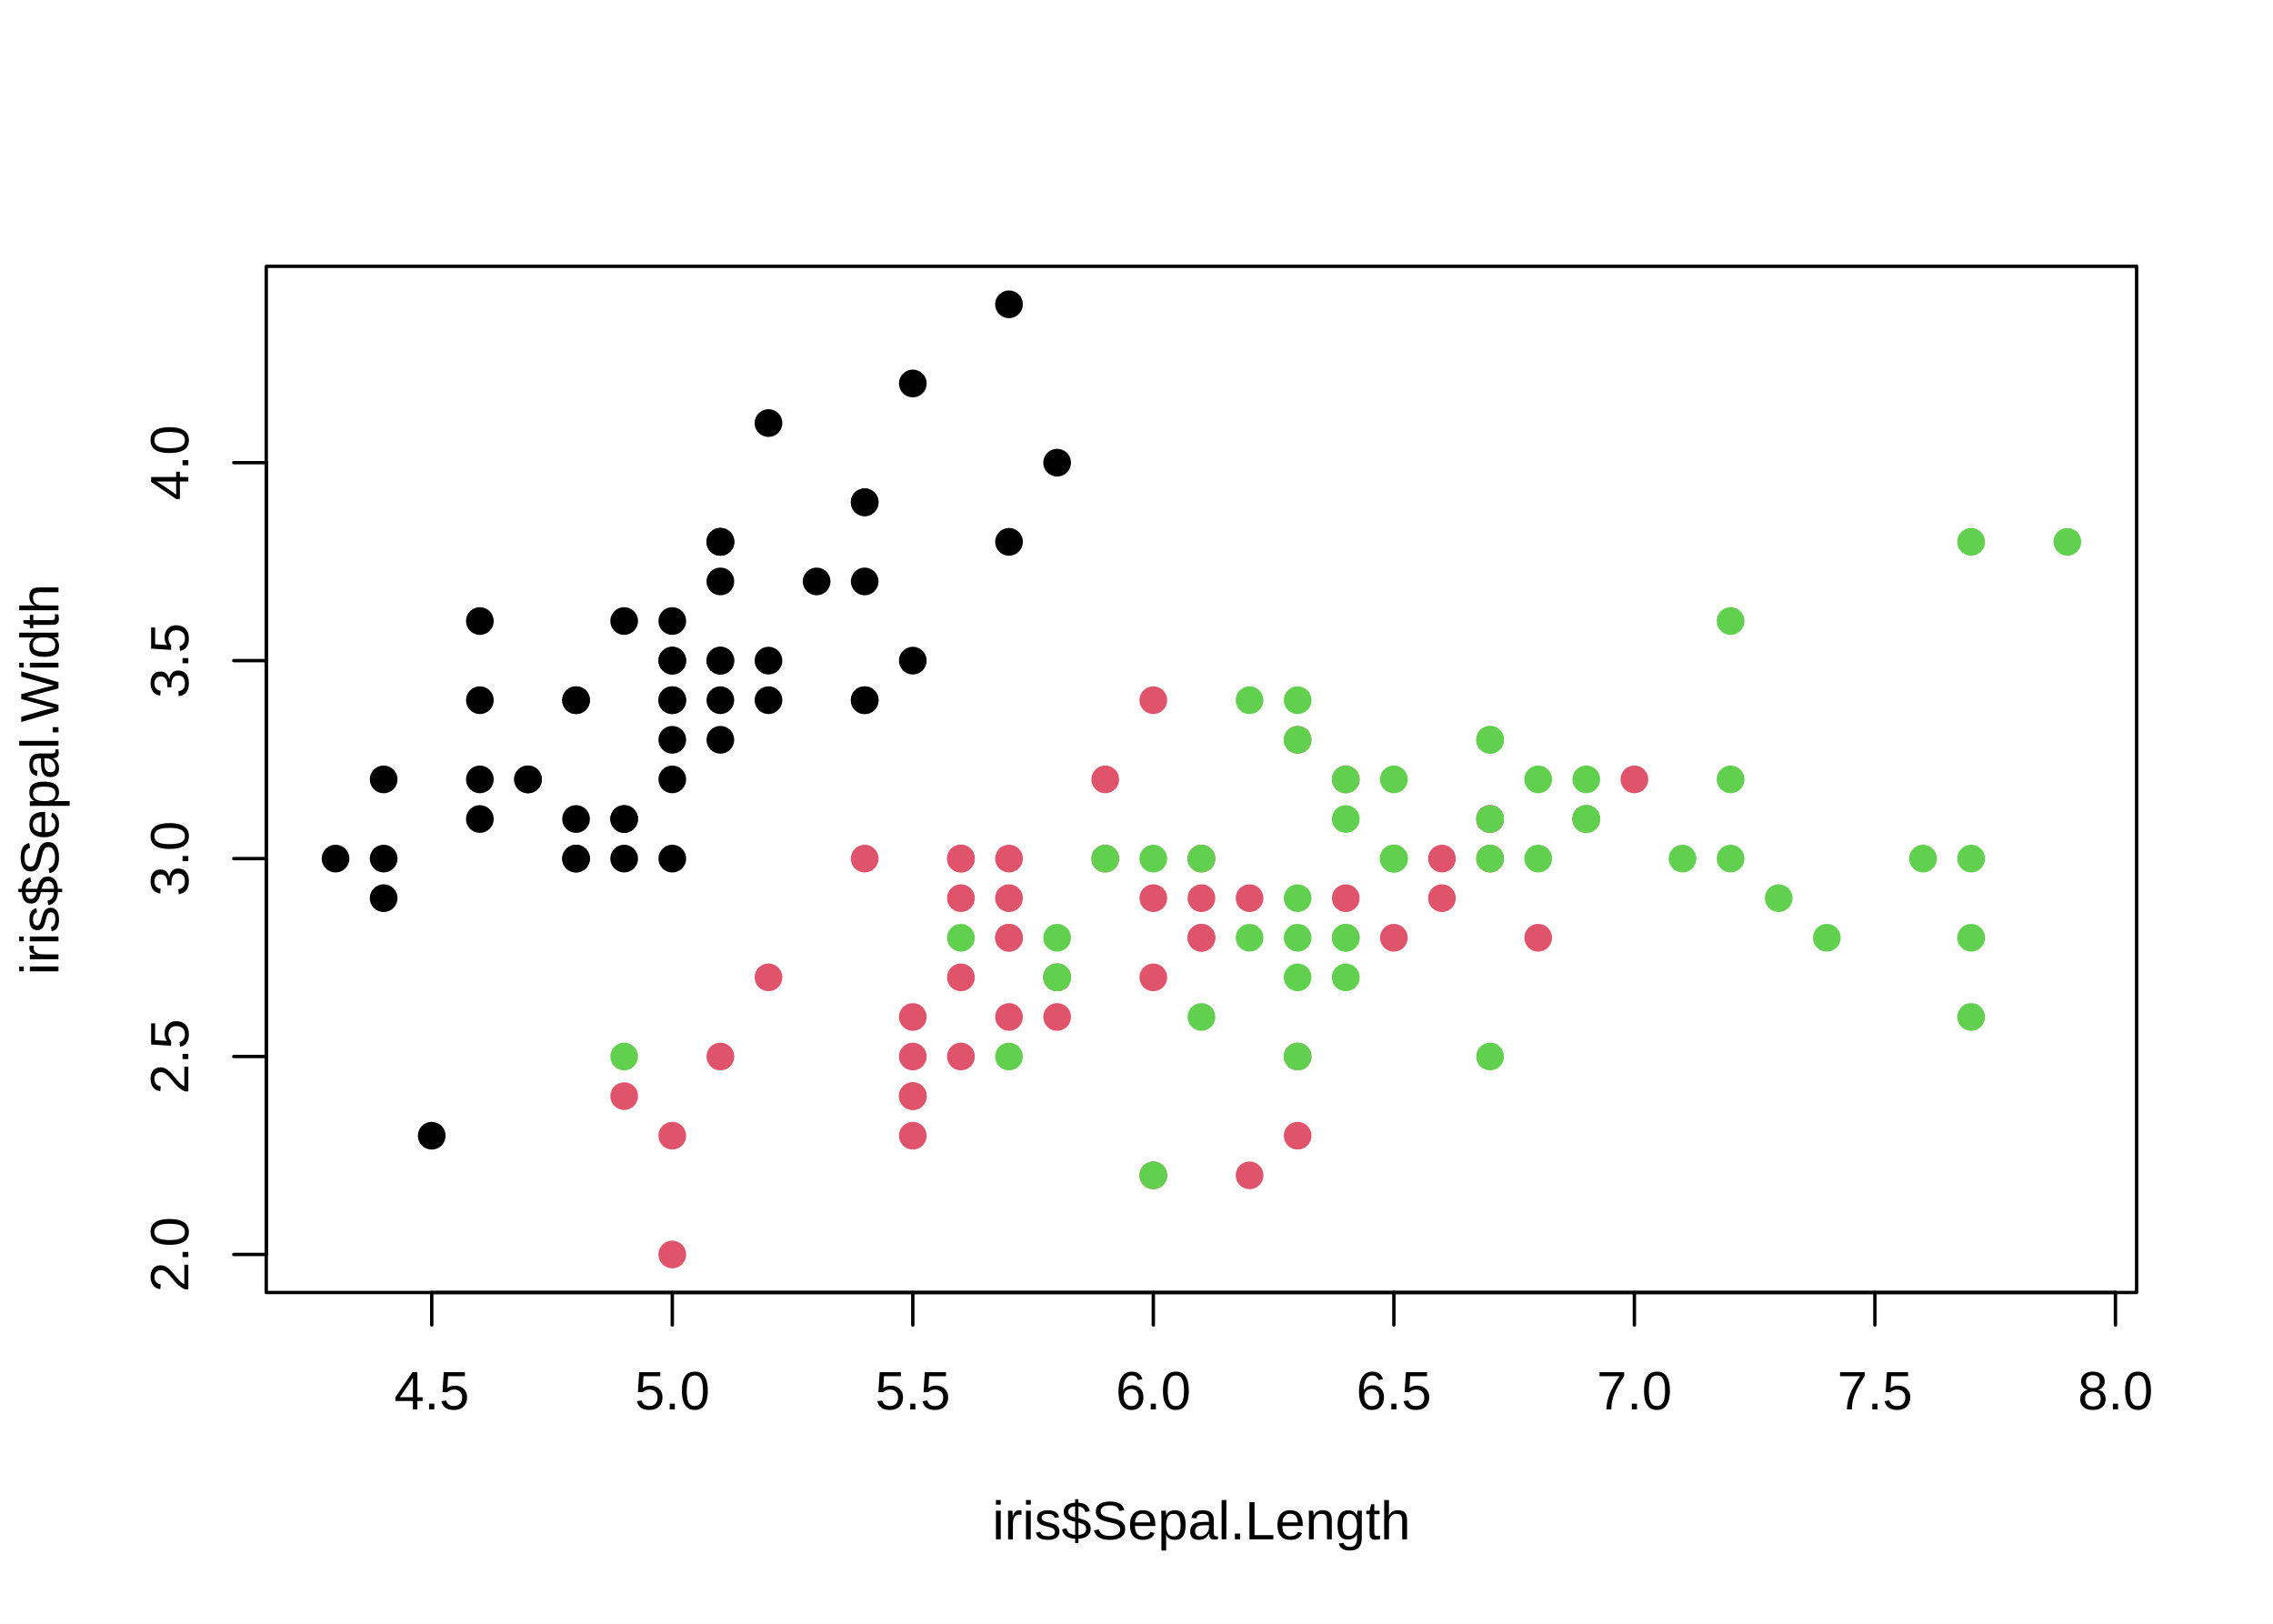
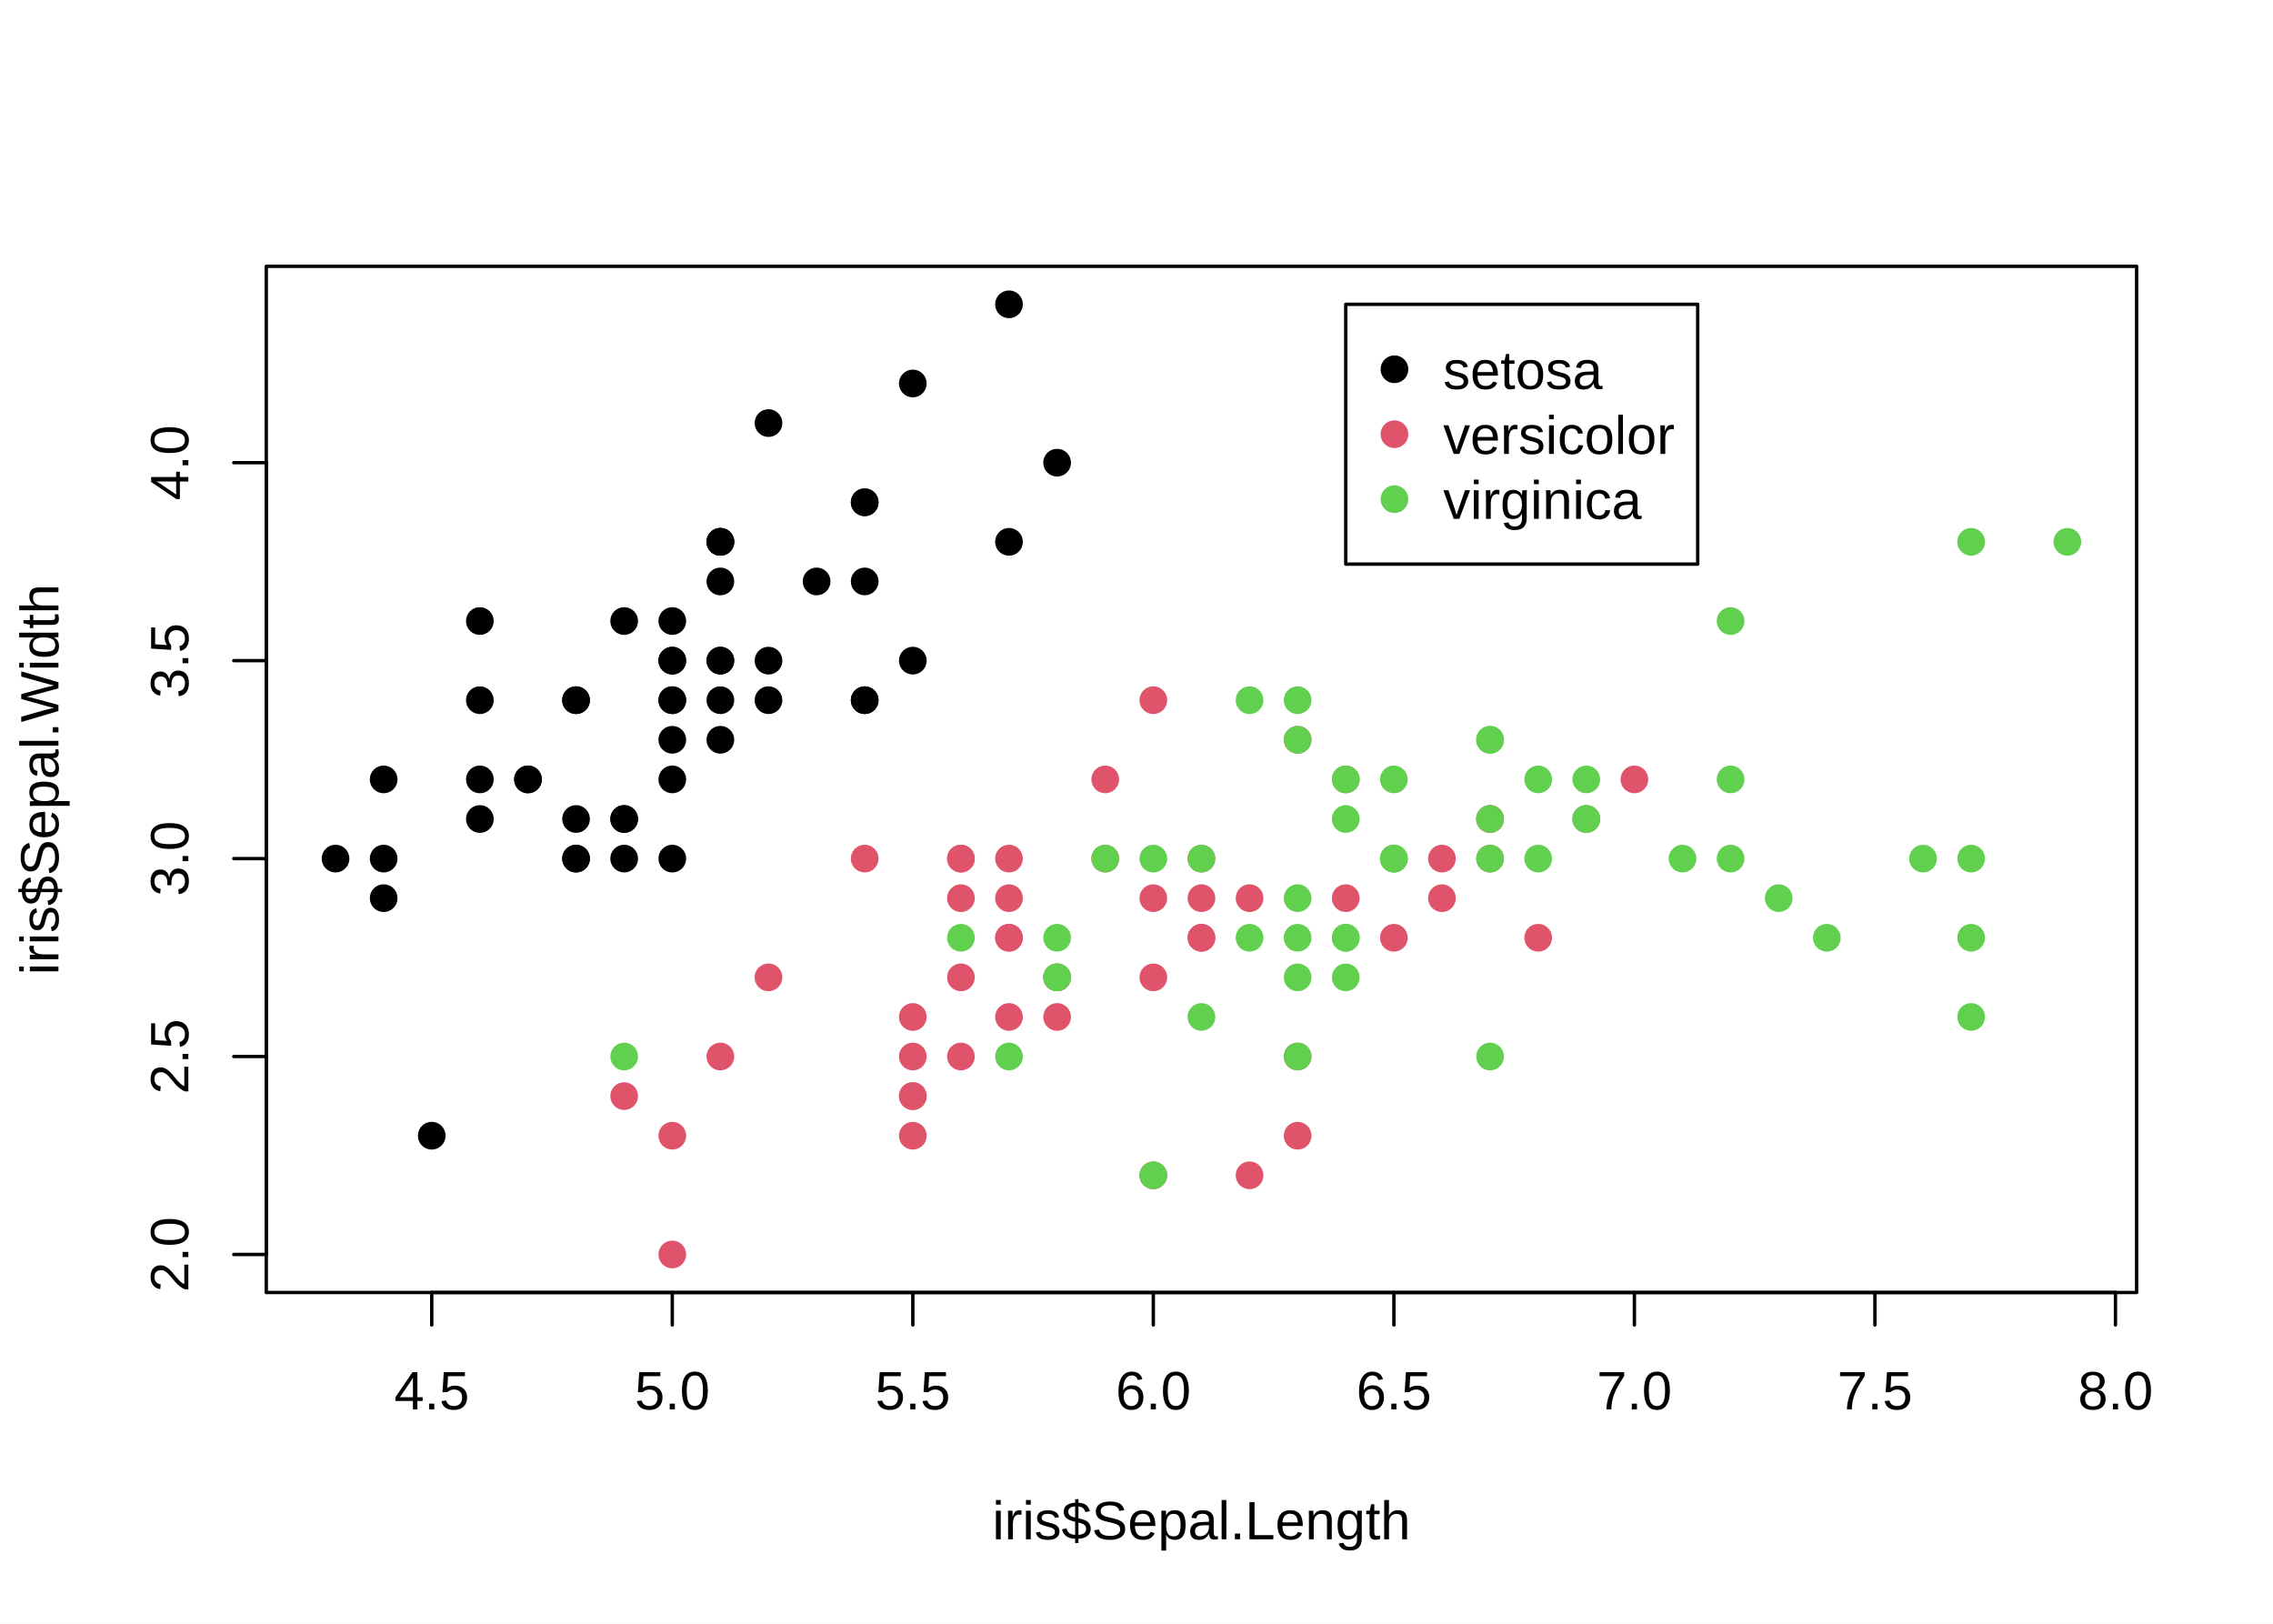
<svg xmlns="http://www.w3.org/2000/svg" class="svglite" width="504.00pt" height="360.00pt" viewBox="0 0 504.00 360.00">
  <defs>
    <style type="text/css">
    .svglite line, .svglite polyline, .svglite polygon, .svglite path, .svglite rect, .svglite circle {
      fill: none;
      stroke: #000000;
      stroke-linecap: round;
      stroke-linejoin: round;
      stroke-miterlimit: 10.00;
    }
  </style>
  </defs>
  <rect width="100%" height="100%" style="stroke: none; fill: #FFFFFF;" />
  <defs>
    <clipPath id="cpMC4wMHw1MDQuMDB8MC4wMHwzNjAuMDA=">
      <rect x="0.00" y="0.00" width="504.00" height="360.00" />
    </clipPath>
  </defs>
  <g clip-path="url(#cpMC4wMHw1MDQuMDB8MC4wMHwzNjAuMDA=)">
</g>
  <defs>
    <clipPath id="cpNTkuMDR8NDczLjc2fDU5LjA0fDI4Ni41Ng==">
      <rect x="59.04" y="59.04" width="414.72" height="227.52" />
    </clipPath>
  </defs>
  <g clip-path="url(#cpNTkuMDR8NDczLjc2fDU5LjA0fDI4Ni41Ng==)">
    <circle cx="159.73" cy="146.47" r="2.70" style="stroke-width: 0.75; fill: #000000;" />
    <circle cx="138.40" cy="190.36" r="2.70" style="stroke-width: 0.75; fill: #000000;" />
    <circle cx="117.07" cy="172.80" r="2.70" style="stroke-width: 0.75; fill: #000000;" />
    <circle cx="106.40" cy="181.58" r="2.70" style="stroke-width: 0.75; fill: #000000;" />
    <circle cx="149.07" cy="137.69" r="2.70" style="stroke-width: 0.75; fill: #000000;" />
    <circle cx="191.73" cy="111.36" r="2.70" style="stroke-width: 0.75; fill: #000000;" />
    <circle cx="106.40" cy="155.24" r="2.70" style="stroke-width: 0.75; fill: #000000;" />
    <circle cx="149.07" cy="155.24" r="2.70" style="stroke-width: 0.75; fill: #000000;" />
    <circle cx="85.07" cy="199.13" r="2.70" style="stroke-width: 0.75; fill: #000000;" />
    <circle cx="138.40" cy="181.58" r="2.70" style="stroke-width: 0.75; fill: #000000;" />
    <circle cx="191.73" cy="128.91" r="2.70" style="stroke-width: 0.75; fill: #000000;" />
    <circle cx="127.73" cy="155.24" r="2.70" style="stroke-width: 0.75; fill: #000000;" />
    <circle cx="127.73" cy="190.36" r="2.70" style="stroke-width: 0.75; fill: #000000;" />
    <circle cx="74.40" cy="190.36" r="2.70" style="stroke-width: 0.75; fill: #000000;" />
    <circle cx="234.40" cy="102.58" r="2.70" style="stroke-width: 0.75; fill: #000000;" />
    <circle cx="223.73" cy="67.47" r="2.70" style="stroke-width: 0.75; fill: #000000;" />
    <circle cx="191.73" cy="111.36" r="2.70" style="stroke-width: 0.75; fill: #000000;" />
    <circle cx="159.73" cy="146.47" r="2.70" style="stroke-width: 0.75; fill: #000000;" />
    <circle cx="223.73" cy="120.13" r="2.70" style="stroke-width: 0.75; fill: #000000;" />
    <circle cx="159.73" cy="120.13" r="2.70" style="stroke-width: 0.75; fill: #000000;" />
    <circle cx="191.73" cy="155.24" r="2.70" style="stroke-width: 0.75; fill: #000000;" />
    <circle cx="159.73" cy="128.91" r="2.70" style="stroke-width: 0.75; fill: #000000;" />
    <circle cx="106.40" cy="137.69" r="2.70" style="stroke-width: 0.75; fill: #000000;" />
    <circle cx="159.73" cy="164.02" r="2.70" style="stroke-width: 0.75; fill: #000000;" />
    <circle cx="127.73" cy="155.24" r="2.70" style="stroke-width: 0.75; fill: #000000;" />
    <circle cx="149.07" cy="190.36" r="2.70" style="stroke-width: 0.75; fill: #000000;" />
    <circle cx="149.07" cy="155.24" r="2.70" style="stroke-width: 0.75; fill: #000000;" />
    <circle cx="170.40" cy="146.47" r="2.70" style="stroke-width: 0.75; fill: #000000;" />
    <circle cx="170.40" cy="155.24" r="2.70" style="stroke-width: 0.75; fill: #000000;" />
    <circle cx="117.07" cy="172.80" r="2.70" style="stroke-width: 0.75; fill: #000000;" />
    <circle cx="127.73" cy="181.58" r="2.70" style="stroke-width: 0.75; fill: #000000;" />
    <circle cx="191.73" cy="155.24" r="2.70" style="stroke-width: 0.75; fill: #000000;" />
    <circle cx="170.40" cy="93.80" r="2.70" style="stroke-width: 0.75; fill: #000000;" />
    <circle cx="202.40" cy="85.02" r="2.70" style="stroke-width: 0.75; fill: #000000;" />
    <circle cx="138.40" cy="181.58" r="2.70" style="stroke-width: 0.75; fill: #000000;" />
    <circle cx="149.07" cy="172.80" r="2.70" style="stroke-width: 0.75; fill: #000000;" />
    <circle cx="202.40" cy="146.47" r="2.70" style="stroke-width: 0.75; fill: #000000;" />
    <circle cx="138.40" cy="137.69" r="2.70" style="stroke-width: 0.75; fill: #000000;" />
    <circle cx="85.07" cy="190.36" r="2.70" style="stroke-width: 0.75; fill: #000000;" />
    <circle cx="159.73" cy="155.24" r="2.70" style="stroke-width: 0.75; fill: #000000;" />
    <circle cx="149.07" cy="146.47" r="2.70" style="stroke-width: 0.75; fill: #000000;" />
    <circle cx="95.73" cy="251.80" r="2.70" style="stroke-width: 0.75; fill: #000000;" />
    <circle cx="85.07" cy="172.80" r="2.70" style="stroke-width: 0.75; fill: #000000;" />
    <circle cx="149.07" cy="146.47" r="2.70" style="stroke-width: 0.75; fill: #000000;" />
    <circle cx="159.73" cy="120.13" r="2.70" style="stroke-width: 0.75; fill: #000000;" />
    <circle cx="127.73" cy="190.36" r="2.70" style="stroke-width: 0.75; fill: #000000;" />
    <circle cx="159.73" cy="120.13" r="2.70" style="stroke-width: 0.75; fill: #000000;" />
    <circle cx="106.40" cy="172.80" r="2.70" style="stroke-width: 0.75; fill: #000000;" />
    <circle cx="181.07" cy="128.91" r="2.70" style="stroke-width: 0.75; fill: #000000;" />
    <circle cx="149.07" cy="164.02" r="2.70" style="stroke-width: 0.75; fill: #000000;" />
    <circle cx="362.40" cy="172.80" r="2.70" style="stroke-width: 0.75; stroke: #DF536B; fill: #DF536B;" />
    <circle cx="298.40" cy="172.80" r="2.70" style="stroke-width: 0.75; stroke: #DF536B; fill: #DF536B;" />
    <circle cx="351.73" cy="181.58" r="2.70" style="stroke-width: 0.75; stroke: #DF536B; fill: #DF536B;" />
    <circle cx="202.40" cy="251.80" r="2.70" style="stroke-width: 0.75; stroke: #DF536B; fill: #DF536B;" />
    <circle cx="309.07" cy="207.91" r="2.70" style="stroke-width: 0.75; stroke: #DF536B; fill: #DF536B;" />
    <circle cx="223.73" cy="207.91" r="2.70" style="stroke-width: 0.75; stroke: #DF536B; fill: #DF536B;" />
    <circle cx="287.73" cy="164.02" r="2.70" style="stroke-width: 0.75; stroke: #DF536B; fill: #DF536B;" />
    <circle cx="138.40" cy="243.02" r="2.70" style="stroke-width: 0.75; stroke: #DF536B; fill: #DF536B;" />
    <circle cx="319.73" cy="199.13" r="2.70" style="stroke-width: 0.75; stroke: #DF536B; fill: #DF536B;" />
    <circle cx="170.40" cy="216.69" r="2.70" style="stroke-width: 0.75; stroke: #DF536B; fill: #DF536B;" />
    <circle cx="149.07" cy="278.13" r="2.70" style="stroke-width: 0.75; stroke: #DF536B; fill: #DF536B;" />
    <circle cx="245.07" cy="190.36" r="2.70" style="stroke-width: 0.75; stroke: #DF536B; fill: #DF536B;" />
    <circle cx="255.73" cy="260.58" r="2.70" style="stroke-width: 0.75; stroke: #DF536B; fill: #DF536B;" />
    <circle cx="266.40" cy="199.13" r="2.70" style="stroke-width: 0.75; stroke: #DF536B; fill: #DF536B;" />
    <circle cx="213.07" cy="199.13" r="2.70" style="stroke-width: 0.75; stroke: #DF536B; fill: #DF536B;" />
    <circle cx="330.40" cy="181.58" r="2.70" style="stroke-width: 0.75; stroke: #DF536B; fill: #DF536B;" />
    <circle cx="213.07" cy="190.36" r="2.70" style="stroke-width: 0.75; stroke: #DF536B; fill: #DF536B;" />
    <circle cx="234.40" cy="216.69" r="2.70" style="stroke-width: 0.75; stroke: #DF536B; fill: #DF536B;" />
    <circle cx="277.07" cy="260.58" r="2.70" style="stroke-width: 0.75; stroke: #DF536B; fill: #DF536B;" />
    <circle cx="213.07" cy="234.24" r="2.70" style="stroke-width: 0.75; stroke: #DF536B; fill: #DF536B;" />
    <circle cx="245.07" cy="172.80" r="2.70" style="stroke-width: 0.75; stroke: #DF536B; fill: #DF536B;" />
    <circle cx="266.40" cy="207.91" r="2.70" style="stroke-width: 0.75; stroke: #DF536B; fill: #DF536B;" />
    <circle cx="287.73" cy="234.24" r="2.70" style="stroke-width: 0.75; stroke: #DF536B; fill: #DF536B;" />
    <circle cx="266.40" cy="207.91" r="2.70" style="stroke-width: 0.75; stroke: #DF536B; fill: #DF536B;" />
    <circle cx="298.40" cy="199.13" r="2.70" style="stroke-width: 0.75; stroke: #DF536B; fill: #DF536B;" />
    <circle cx="319.73" cy="190.36" r="2.70" style="stroke-width: 0.75; stroke: #DF536B; fill: #DF536B;" />
    <circle cx="341.07" cy="207.91" r="2.70" style="stroke-width: 0.75; stroke: #DF536B; fill: #DF536B;" />
    <circle cx="330.40" cy="190.36" r="2.70" style="stroke-width: 0.75; stroke: #DF536B; fill: #DF536B;" />
    <circle cx="255.73" cy="199.13" r="2.70" style="stroke-width: 0.75; stroke: #DF536B; fill: #DF536B;" />
    <circle cx="223.73" cy="225.47" r="2.70" style="stroke-width: 0.75; stroke: #DF536B; fill: #DF536B;" />
    <circle cx="202.40" cy="243.02" r="2.70" style="stroke-width: 0.75; stroke: #DF536B; fill: #DF536B;" />
    <circle cx="202.40" cy="243.02" r="2.70" style="stroke-width: 0.75; stroke: #DF536B; fill: #DF536B;" />
    <circle cx="234.40" cy="216.69" r="2.70" style="stroke-width: 0.75; stroke: #DF536B; fill: #DF536B;" />
    <circle cx="255.73" cy="216.69" r="2.70" style="stroke-width: 0.75; stroke: #DF536B; fill: #DF536B;" />
    <circle cx="191.73" cy="190.36" r="2.70" style="stroke-width: 0.75; stroke: #DF536B; fill: #DF536B;" />
    <circle cx="255.73" cy="155.24" r="2.70" style="stroke-width: 0.75; stroke: #DF536B; fill: #DF536B;" />
    <circle cx="330.40" cy="181.58" r="2.70" style="stroke-width: 0.75; stroke: #DF536B; fill: #DF536B;" />
    <circle cx="287.73" cy="251.80" r="2.70" style="stroke-width: 0.75; stroke: #DF536B; fill: #DF536B;" />
    <circle cx="213.07" cy="190.36" r="2.70" style="stroke-width: 0.75; stroke: #DF536B; fill: #DF536B;" />
    <circle cx="202.40" cy="234.24" r="2.70" style="stroke-width: 0.75; stroke: #DF536B; fill: #DF536B;" />
    <circle cx="202.40" cy="225.47" r="2.70" style="stroke-width: 0.75; stroke: #DF536B; fill: #DF536B;" />
    <circle cx="266.40" cy="190.36" r="2.70" style="stroke-width: 0.75; stroke: #DF536B; fill: #DF536B;" />
    <circle cx="234.40" cy="225.47" r="2.70" style="stroke-width: 0.75; stroke: #DF536B; fill: #DF536B;" />
    <circle cx="149.07" cy="251.80" r="2.70" style="stroke-width: 0.75; stroke: #DF536B; fill: #DF536B;" />
    <circle cx="213.07" cy="216.69" r="2.70" style="stroke-width: 0.75; stroke: #DF536B; fill: #DF536B;" />
    <circle cx="223.73" cy="190.36" r="2.70" style="stroke-width: 0.75; stroke: #DF536B; fill: #DF536B;" />
    <circle cx="223.73" cy="199.13" r="2.70" style="stroke-width: 0.75; stroke: #DF536B; fill: #DF536B;" />
    <circle cx="277.07" cy="199.13" r="2.70" style="stroke-width: 0.75; stroke: #DF536B; fill: #DF536B;" />
    <circle cx="159.73" cy="234.24" r="2.70" style="stroke-width: 0.75; stroke: #DF536B; fill: #DF536B;" />
    <circle cx="223.73" cy="207.91" r="2.70" style="stroke-width: 0.75; stroke: #DF536B; fill: #DF536B;" />
    <circle cx="287.73" cy="164.02" r="2.70" style="stroke-width: 0.75; stroke: #61D04F; fill: #61D04F;" />
    <circle cx="234.40" cy="216.69" r="2.70" style="stroke-width: 0.75; stroke: #61D04F; fill: #61D04F;" />
    <circle cx="373.07" cy="190.36" r="2.70" style="stroke-width: 0.75; stroke: #61D04F; fill: #61D04F;" />
    <circle cx="287.73" cy="199.13" r="2.70" style="stroke-width: 0.75; stroke: #61D04F; fill: #61D04F;" />
    <circle cx="309.07" cy="190.36" r="2.70" style="stroke-width: 0.75; stroke: #61D04F; fill: #61D04F;" />
    <circle cx="426.40" cy="190.36" r="2.70" style="stroke-width: 0.75; stroke: #61D04F; fill: #61D04F;" />
    <circle cx="138.40" cy="234.24" r="2.70" style="stroke-width: 0.75; stroke: #61D04F; fill: #61D04F;" />
    <circle cx="394.40" cy="199.13" r="2.70" style="stroke-width: 0.75; stroke: #61D04F; fill: #61D04F;" />
    <circle cx="330.40" cy="234.24" r="2.70" style="stroke-width: 0.75; stroke: #61D04F; fill: #61D04F;" />
    <circle cx="383.73" cy="137.69" r="2.70" style="stroke-width: 0.75; stroke: #61D04F; fill: #61D04F;" />
    <circle cx="309.07" cy="172.80" r="2.70" style="stroke-width: 0.75; stroke: #61D04F; fill: #61D04F;" />
    <circle cx="298.40" cy="216.69" r="2.70" style="stroke-width: 0.75; stroke: #61D04F; fill: #61D04F;" />
    <circle cx="341.07" cy="190.36" r="2.70" style="stroke-width: 0.75; stroke: #61D04F; fill: #61D04F;" />
    <circle cx="223.73" cy="234.24" r="2.70" style="stroke-width: 0.75; stroke: #61D04F; fill: #61D04F;" />
    <circle cx="234.40" cy="207.91" r="2.70" style="stroke-width: 0.75; stroke: #61D04F; fill: #61D04F;" />
    <circle cx="298.40" cy="172.80" r="2.70" style="stroke-width: 0.75; stroke: #61D04F; fill: #61D04F;" />
    <circle cx="309.07" cy="190.36" r="2.70" style="stroke-width: 0.75; stroke: #61D04F; fill: #61D04F;" />
    <circle cx="437.07" cy="120.13" r="2.70" style="stroke-width: 0.75; stroke: #61D04F; fill: #61D04F;" />
    <circle cx="437.07" cy="225.47" r="2.70" style="stroke-width: 0.75; stroke: #61D04F; fill: #61D04F;" />
    <circle cx="255.73" cy="260.58" r="2.70" style="stroke-width: 0.75; stroke: #61D04F; fill: #61D04F;" />
    <circle cx="351.73" cy="172.80" r="2.70" style="stroke-width: 0.75; stroke: #61D04F; fill: #61D04F;" />
    <circle cx="213.07" cy="207.91" r="2.70" style="stroke-width: 0.75; stroke: #61D04F; fill: #61D04F;" />
    <circle cx="437.07" cy="207.91" r="2.70" style="stroke-width: 0.75; stroke: #61D04F; fill: #61D04F;" />
    <circle cx="287.73" cy="216.69" r="2.70" style="stroke-width: 0.75; stroke: #61D04F; fill: #61D04F;" />
    <circle cx="330.40" cy="164.02" r="2.70" style="stroke-width: 0.75; stroke: #61D04F; fill: #61D04F;" />
    <circle cx="383.73" cy="172.80" r="2.70" style="stroke-width: 0.75; stroke: #61D04F; fill: #61D04F;" />
    <circle cx="277.07" cy="207.91" r="2.70" style="stroke-width: 0.75; stroke: #61D04F; fill: #61D04F;" />
    <circle cx="266.40" cy="190.36" r="2.70" style="stroke-width: 0.75; stroke: #61D04F; fill: #61D04F;" />
    <circle cx="298.40" cy="207.91" r="2.70" style="stroke-width: 0.75; stroke: #61D04F; fill: #61D04F;" />
    <circle cx="383.73" cy="190.36" r="2.70" style="stroke-width: 0.75; stroke: #61D04F; fill: #61D04F;" />
    <circle cx="405.07" cy="207.91" r="2.70" style="stroke-width: 0.75; stroke: #61D04F; fill: #61D04F;" />
    <circle cx="458.40" cy="120.13" r="2.70" style="stroke-width: 0.75; stroke: #61D04F; fill: #61D04F;" />
    <circle cx="298.40" cy="207.91" r="2.70" style="stroke-width: 0.75; stroke: #61D04F; fill: #61D04F;" />
    <circle cx="287.73" cy="207.91" r="2.70" style="stroke-width: 0.75; stroke: #61D04F; fill: #61D04F;" />
    <circle cx="266.40" cy="225.47" r="2.70" style="stroke-width: 0.75; stroke: #61D04F; fill: #61D04F;" />
    <circle cx="437.07" cy="190.36" r="2.70" style="stroke-width: 0.75; stroke: #61D04F; fill: #61D04F;" />
    <circle cx="287.73" cy="155.24" r="2.70" style="stroke-width: 0.75; stroke: #61D04F; fill: #61D04F;" />
    <circle cx="298.40" cy="181.58" r="2.70" style="stroke-width: 0.75; stroke: #61D04F; fill: #61D04F;" />
    <circle cx="255.73" cy="190.36" r="2.70" style="stroke-width: 0.75; stroke: #61D04F; fill: #61D04F;" />
    <circle cx="351.73" cy="181.58" r="2.70" style="stroke-width: 0.75; stroke: #61D04F; fill: #61D04F;" />
    <circle cx="330.40" cy="181.58" r="2.70" style="stroke-width: 0.75; stroke: #61D04F; fill: #61D04F;" />
    <circle cx="351.73" cy="181.58" r="2.70" style="stroke-width: 0.75; stroke: #61D04F; fill: #61D04F;" />
    <circle cx="234.40" cy="216.69" r="2.70" style="stroke-width: 0.75; stroke: #61D04F; fill: #61D04F;" />
    <circle cx="341.07" cy="172.80" r="2.70" style="stroke-width: 0.75; stroke: #61D04F; fill: #61D04F;" />
    <circle cx="330.40" cy="164.02" r="2.70" style="stroke-width: 0.75; stroke: #61D04F; fill: #61D04F;" />
    <circle cx="330.40" cy="190.36" r="2.70" style="stroke-width: 0.75; stroke: #61D04F; fill: #61D04F;" />
    <circle cx="287.73" cy="234.24" r="2.70" style="stroke-width: 0.75; stroke: #61D04F; fill: #61D04F;" />
    <circle cx="309.07" cy="190.36" r="2.70" style="stroke-width: 0.75; stroke: #61D04F; fill: #61D04F;" />
    <circle cx="277.07" cy="155.24" r="2.70" style="stroke-width: 0.75; stroke: #61D04F; fill: #61D04F;" />
    <circle cx="245.07" cy="190.36" r="2.70" style="stroke-width: 0.75; stroke: #61D04F; fill: #61D04F;" />
  </g>
  <g clip-path="url(#cpMC4wMHw1MDQuMDB8MC4wMHwzNjAuMDA=)">
    <line x1="95.73" y1="286.56" x2="469.07" y2="286.56" style="stroke-width: 0.75;" />
    <line x1="95.73" y1="286.56" x2="95.73" y2="293.76" style="stroke-width: 0.75;" />
    <line x1="149.07" y1="286.56" x2="149.07" y2="293.76" style="stroke-width: 0.75;" />
    <line x1="202.40" y1="286.56" x2="202.40" y2="293.76" style="stroke-width: 0.75;" />
    <line x1="255.73" y1="286.56" x2="255.73" y2="293.76" style="stroke-width: 0.75;" />
    <line x1="309.07" y1="286.56" x2="309.07" y2="293.76" style="stroke-width: 0.75;" />
    <line x1="362.40" y1="286.56" x2="362.40" y2="293.76" style="stroke-width: 0.75;" />
    <line x1="415.73" y1="286.56" x2="415.73" y2="293.76" style="stroke-width: 0.75;" />
    <line x1="469.07" y1="286.56" x2="469.07" y2="293.76" style="stroke-width: 0.75;" />
    <text x="95.73" y="312.48" text-anchor="middle" style="font-size: 12.00px; font-family: Arial;" textLength="19.09px" lengthAdjust="spacingAndGlyphs">4.5</text>
    <text x="149.07" y="312.48" text-anchor="middle" style="font-size: 12.00px; font-family: Arial;" textLength="19.09px" lengthAdjust="spacingAndGlyphs">5.0</text>
    <text x="202.40" y="312.48" text-anchor="middle" style="font-size: 12.00px; font-family: Arial;" textLength="19.09px" lengthAdjust="spacingAndGlyphs">5.5</text>
    <text x="255.73" y="312.48" text-anchor="middle" style="font-size: 12.00px; font-family: Arial;" textLength="19.09px" lengthAdjust="spacingAndGlyphs">6.0</text>
    <text x="309.07" y="312.48" text-anchor="middle" style="font-size: 12.00px; font-family: Arial;" textLength="19.09px" lengthAdjust="spacingAndGlyphs">6.5</text>
    <text x="362.40" y="312.48" text-anchor="middle" style="font-size: 12.00px; font-family: Arial;" textLength="19.09px" lengthAdjust="spacingAndGlyphs">7.0</text>
    <text x="415.73" y="312.48" text-anchor="middle" style="font-size: 12.00px; font-family: Arial;" textLength="19.09px" lengthAdjust="spacingAndGlyphs">7.5</text>
    <text x="469.07" y="312.48" text-anchor="middle" style="font-size: 12.00px; font-family: Arial;" textLength="19.09px" lengthAdjust="spacingAndGlyphs">8.0</text>
    <line x1="59.04" y1="278.13" x2="59.04" y2="102.58" style="stroke-width: 0.75;" />
    <line x1="59.04" y1="278.13" x2="51.84" y2="278.13" style="stroke-width: 0.75;" />
    <line x1="59.04" y1="234.24" x2="51.84" y2="234.24" style="stroke-width: 0.75;" />
    <line x1="59.04" y1="190.36" x2="51.84" y2="190.36" style="stroke-width: 0.75;" />
    <line x1="59.04" y1="146.47" x2="51.84" y2="146.47" style="stroke-width: 0.75;" />
    <line x1="59.04" y1="102.58" x2="51.84" y2="102.58" style="stroke-width: 0.75;" />
    <text transform="translate(41.76,278.13) rotate(-90)" text-anchor="middle" style="font-size: 12.00px; font-family: Arial;" textLength="19.09px" lengthAdjust="spacingAndGlyphs">2.0</text>
    <text transform="translate(41.76,234.24) rotate(-90)" text-anchor="middle" style="font-size: 12.00px; font-family: Arial;" textLength="19.09px" lengthAdjust="spacingAndGlyphs">2.5</text>
    <text transform="translate(41.76,190.36) rotate(-90)" text-anchor="middle" style="font-size: 12.00px; font-family: Arial;" textLength="19.09px" lengthAdjust="spacingAndGlyphs">3.0</text>
    <text transform="translate(41.76,146.47) rotate(-90)" text-anchor="middle" style="font-size: 12.00px; font-family: Arial;" textLength="19.09px" lengthAdjust="spacingAndGlyphs">3.5</text>
    <text transform="translate(41.76,102.58) rotate(-90)" text-anchor="middle" style="font-size: 12.00px; font-family: Arial;" textLength="19.09px" lengthAdjust="spacingAndGlyphs">4.0</text>
    <polyline points="59.04,286.56 473.76,286.56 473.76,59.04 59.04,59.04 59.04,286.56 " style="stroke-width: 0.75;" />
    <text x="266.40" y="341.28" text-anchor="middle" style="font-size: 12.00px; font-family: Arial;" textLength="104.04px" lengthAdjust="spacingAndGlyphs">iris$Sepal.Length</text>
    <text transform="translate(12.96,172.80) rotate(-90)" text-anchor="middle" style="font-size: 12.00px; font-family: Arial;" textLength="97.50px" lengthAdjust="spacingAndGlyphs">iris$Sepal.Width</text>
  </g>
+   <g clip-path="url(#cpNTkuMDR8NDczLjc2fDU5LjA0fDI4Ni41Ng==)">
+     <rect x="298.40" y="67.47" width="78.04" height="57.60" style="stroke-width: 0.75;" />
+     <circle cx="309.20" cy="81.87" r="2.70" style="stroke-width: 0.75; fill: #000000;" />
+     <circle cx="309.20" cy="96.27" r="2.70" style="stroke-width: 0.75; stroke: #DF536B; fill: #DF536B;" />
+     <circle cx="309.20" cy="110.67" r="2.70" style="stroke-width: 0.75; stroke: #61D04F; fill: #61D04F;" />
+     <text x="320.00" y="86.24" style="font-size: 12.00px; font-family: Arial;" textLength="39.31px" lengthAdjust="spacingAndGlyphs">setosa</text>
+     <text x="320.00" y="100.64" style="font-size: 12.00px; font-family: Arial;" textLength="58.57px" lengthAdjust="spacingAndGlyphs">versicolor</text>
+     <text x="320.00" y="115.04" style="font-size: 12.00px; font-family: Arial;" textLength="51.02px" lengthAdjust="spacingAndGlyphs">virginica</text>
+   </g>
</svg>
